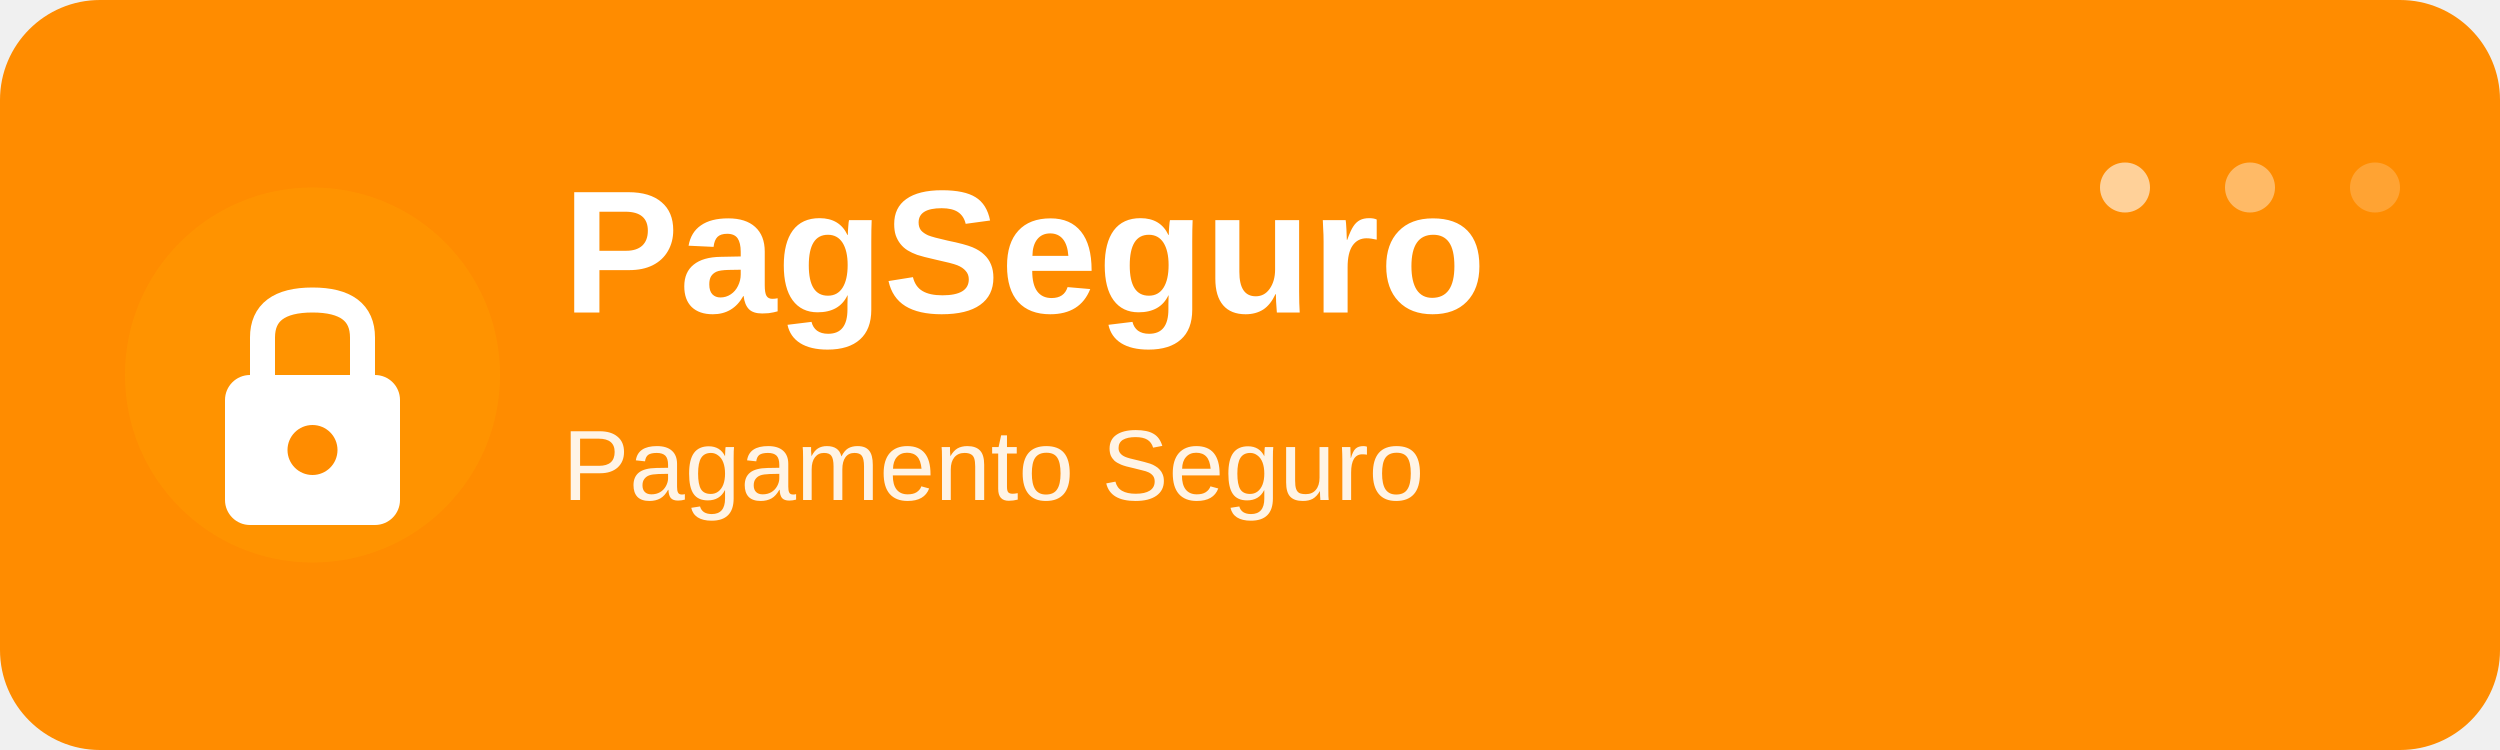
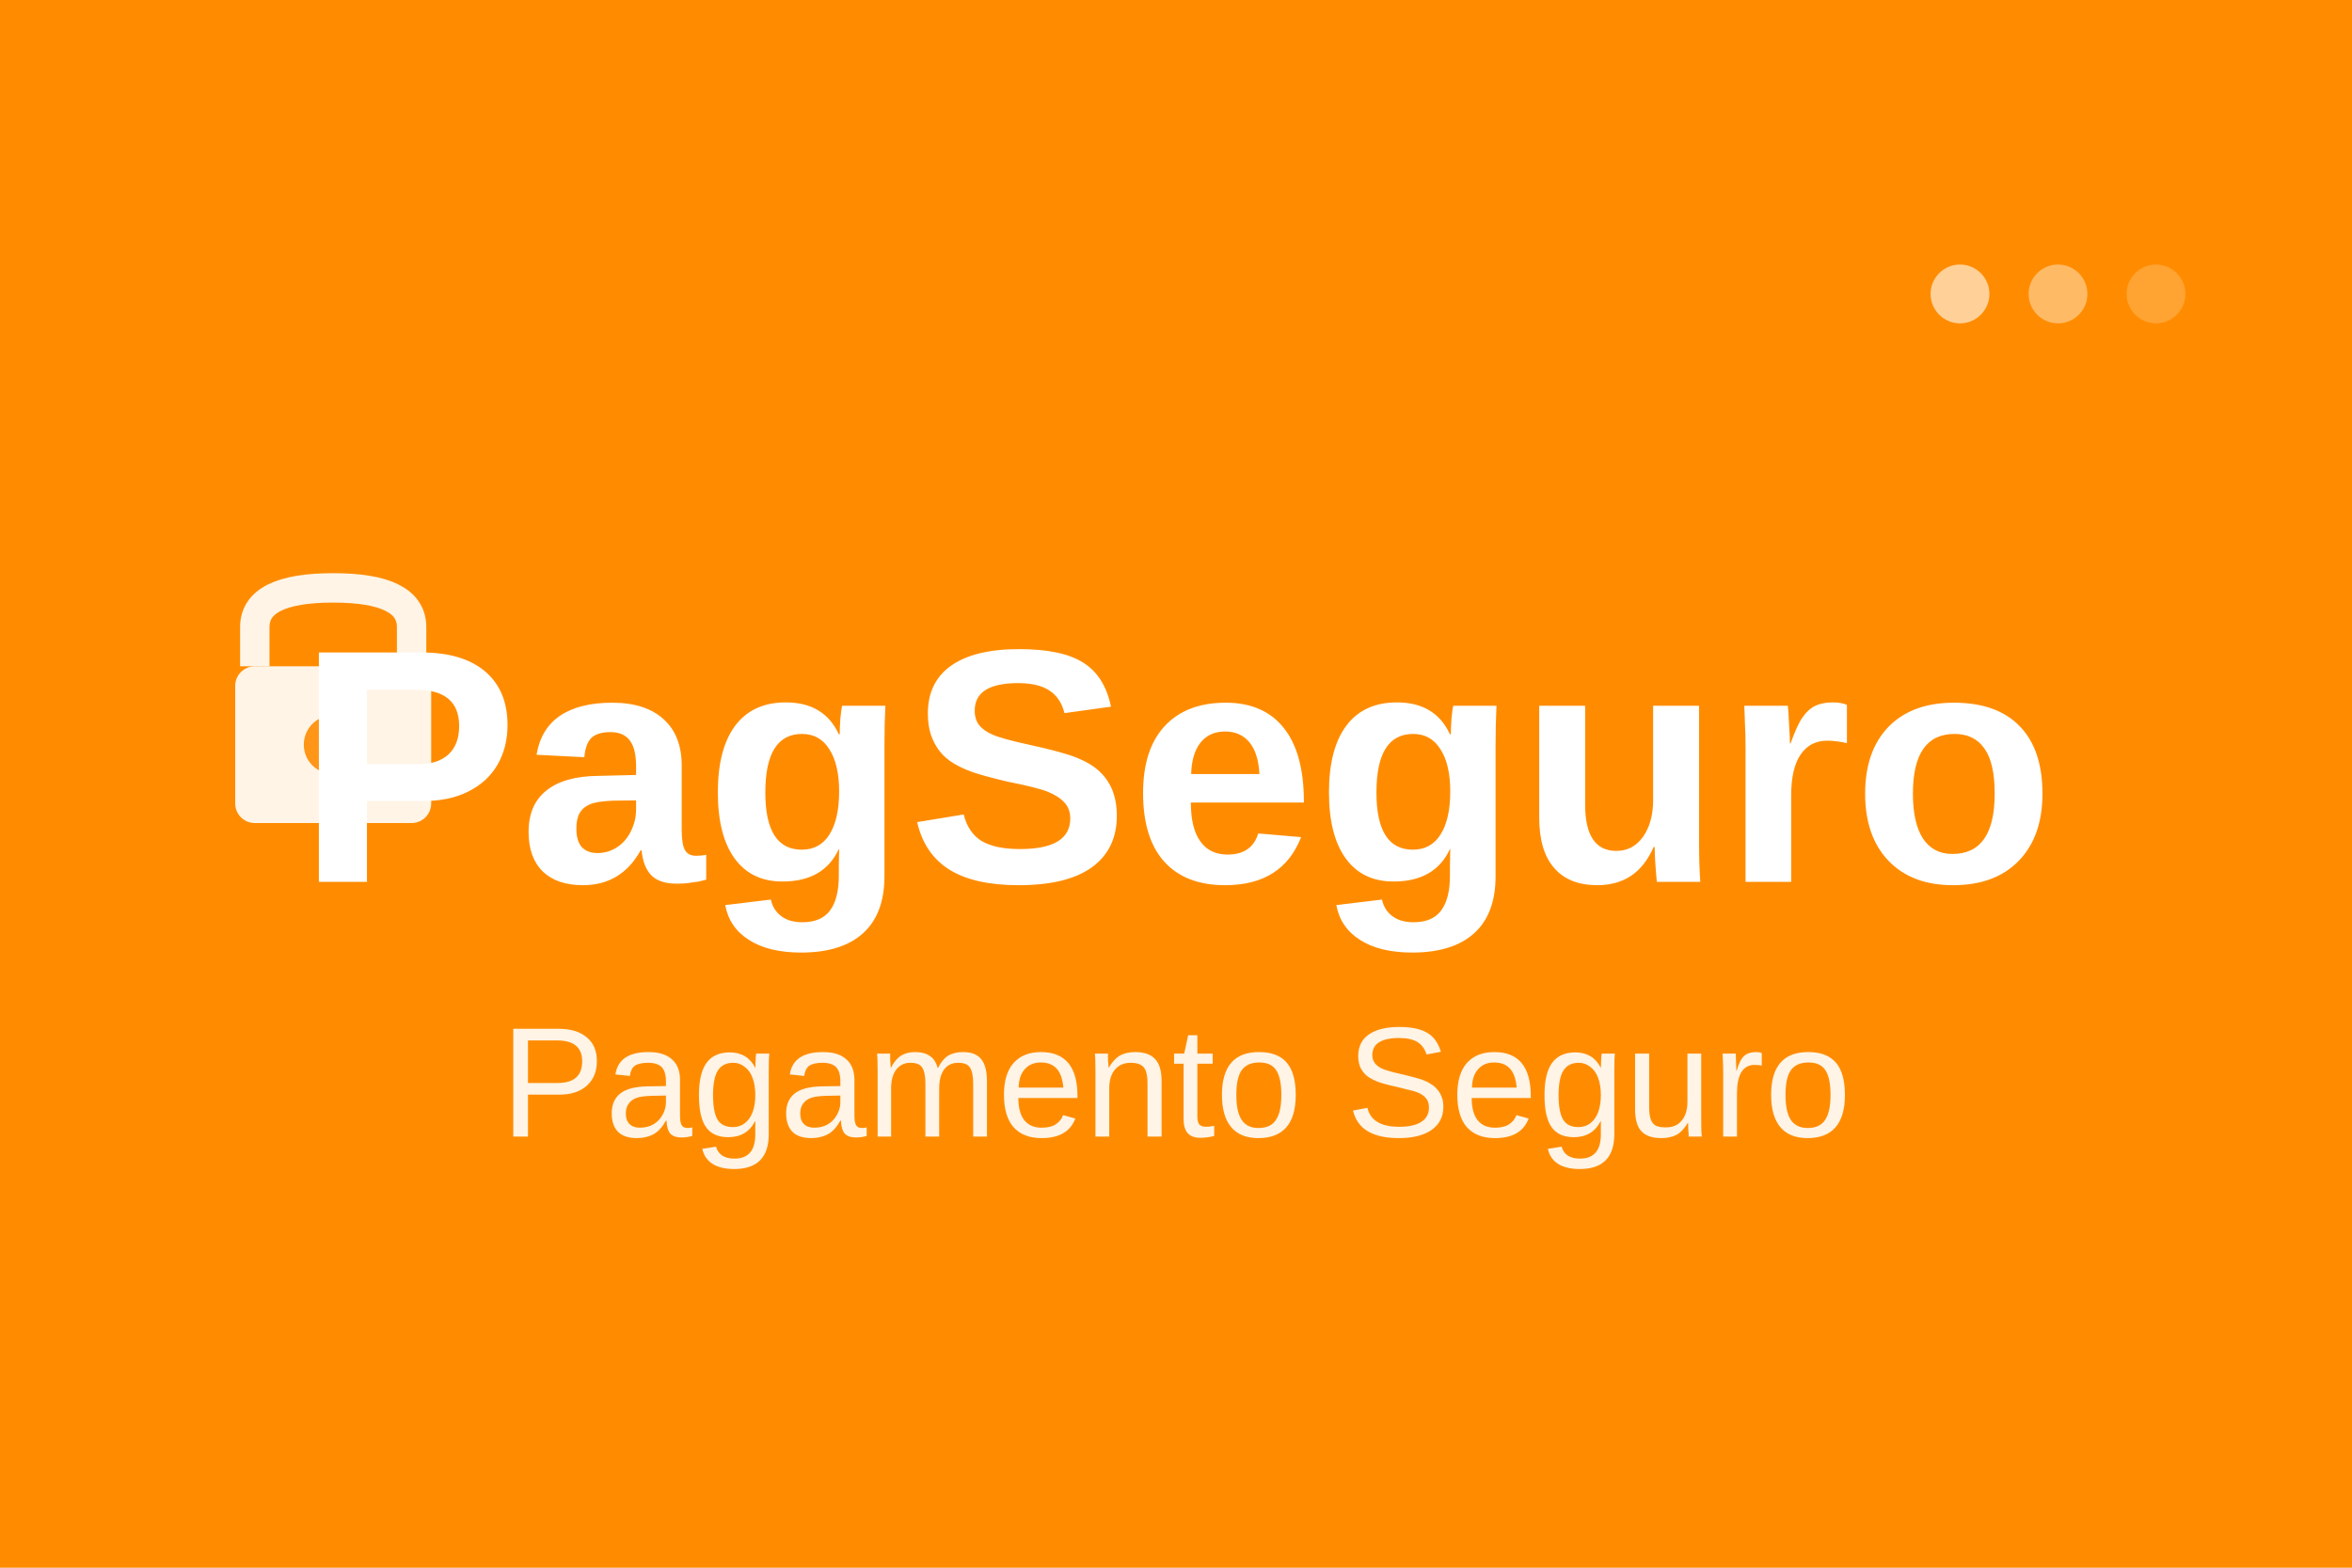
- <svg xmlns="http://www.w3.org/2000/svg" viewBox="0 0 200 60" fill="none">
-   <rect width="200" height="60" rx="8" fill="#FF8C00" />
-   <circle cx="25" cy="30" r="15" fill="#FFA500" opacity="0.3" />
-   <g transform="translate(15, 20)">
-     <rect x="3" y="10" width="14" height="12" rx="2" fill="white" />
-     <path d="M 6 10 V 7 Q 6 4 10 4 Q 14 4 14 7 V 10" stroke="white" stroke-width="2" fill="none" />
-     <circle cx="10" cy="16" r="2" fill="#FF8C00" />
+ <svg xmlns="http://www.w3.org/2000/svg" viewBox="0 0 120 80" fill="none">
+   <rect width="120" height="80" fill="#FF8C00" />
+   <g transform="translate(12, 30)">
+     <rect x="0" y="4" width="10" height="8" rx="1" fill="white" opacity="0.9" />
+     <path d="M 1 4 L 1 2 Q 1 0 5 0 Q 9 0 9 2 L 9 4" stroke="white" stroke-width="1.5" fill="none" opacity="0.9" />
+     <circle cx="5" cy="8" r="1.5" fill="#FF8C00" opacity="0.9" />
  </g>
-   <text x="45" y="25" font-family="Arial, sans-serif" font-size="14" font-weight="bold" fill="white">
+   <text x="60" y="45" font-family="Arial, sans-serif" font-size="17" font-weight="bold" fill="white" text-anchor="middle">
    PagSeguro
  </text>
-   <text x="45" y="40" font-family="Arial, sans-serif" font-size="8" fill="white" opacity="0.9">
+   <text x="60" y="58" font-family="Arial, sans-serif" font-size="8" fill="white" text-anchor="middle" opacity="0.9">
    Pagamento Seguro
  </text>
-   <circle cx="170" cy="15" r="2" fill="white" opacity="0.6" />
-   <circle cx="180" cy="15" r="2" fill="white" opacity="0.4" />
-   <circle cx="190" cy="15" r="2" fill="white" opacity="0.2" />
+   <circle cx="100" cy="15" r="1.5" fill="white" opacity="0.6" />
+   <circle cx="105" cy="15" r="1.5" fill="white" opacity="0.4" />
+   <circle cx="110" cy="15" r="1.5" fill="white" opacity="0.2" />
</svg>
